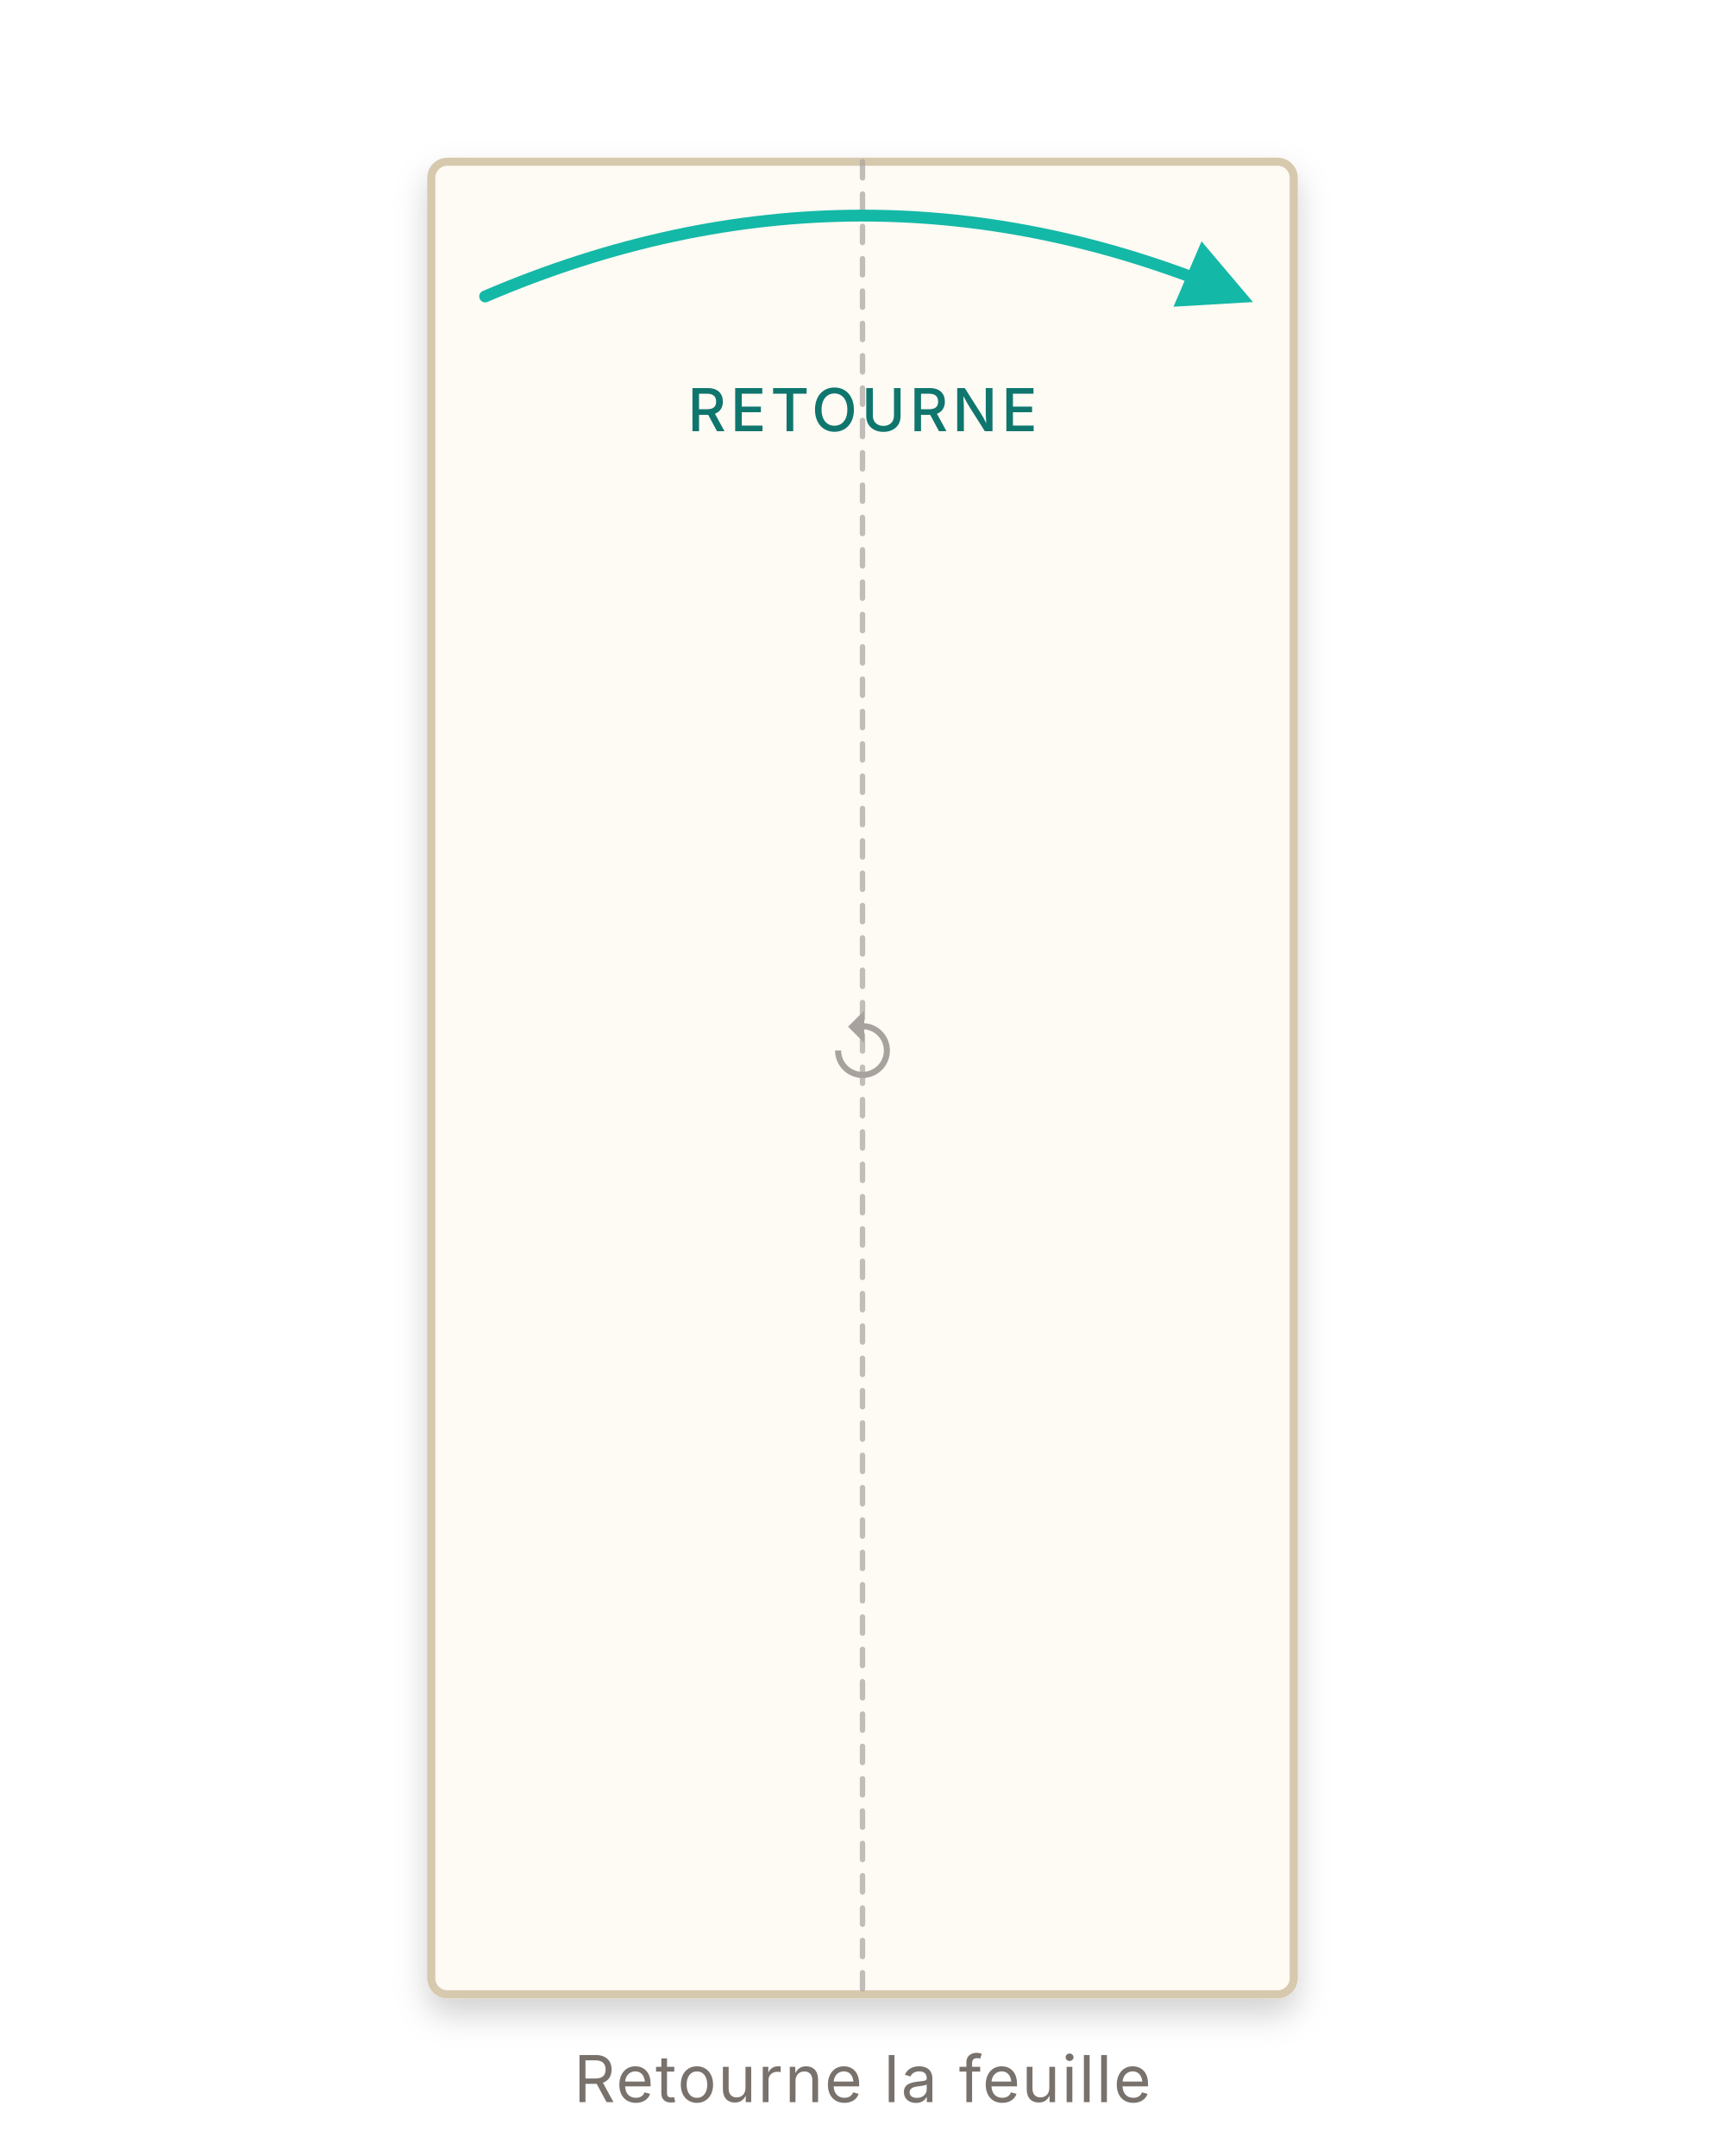
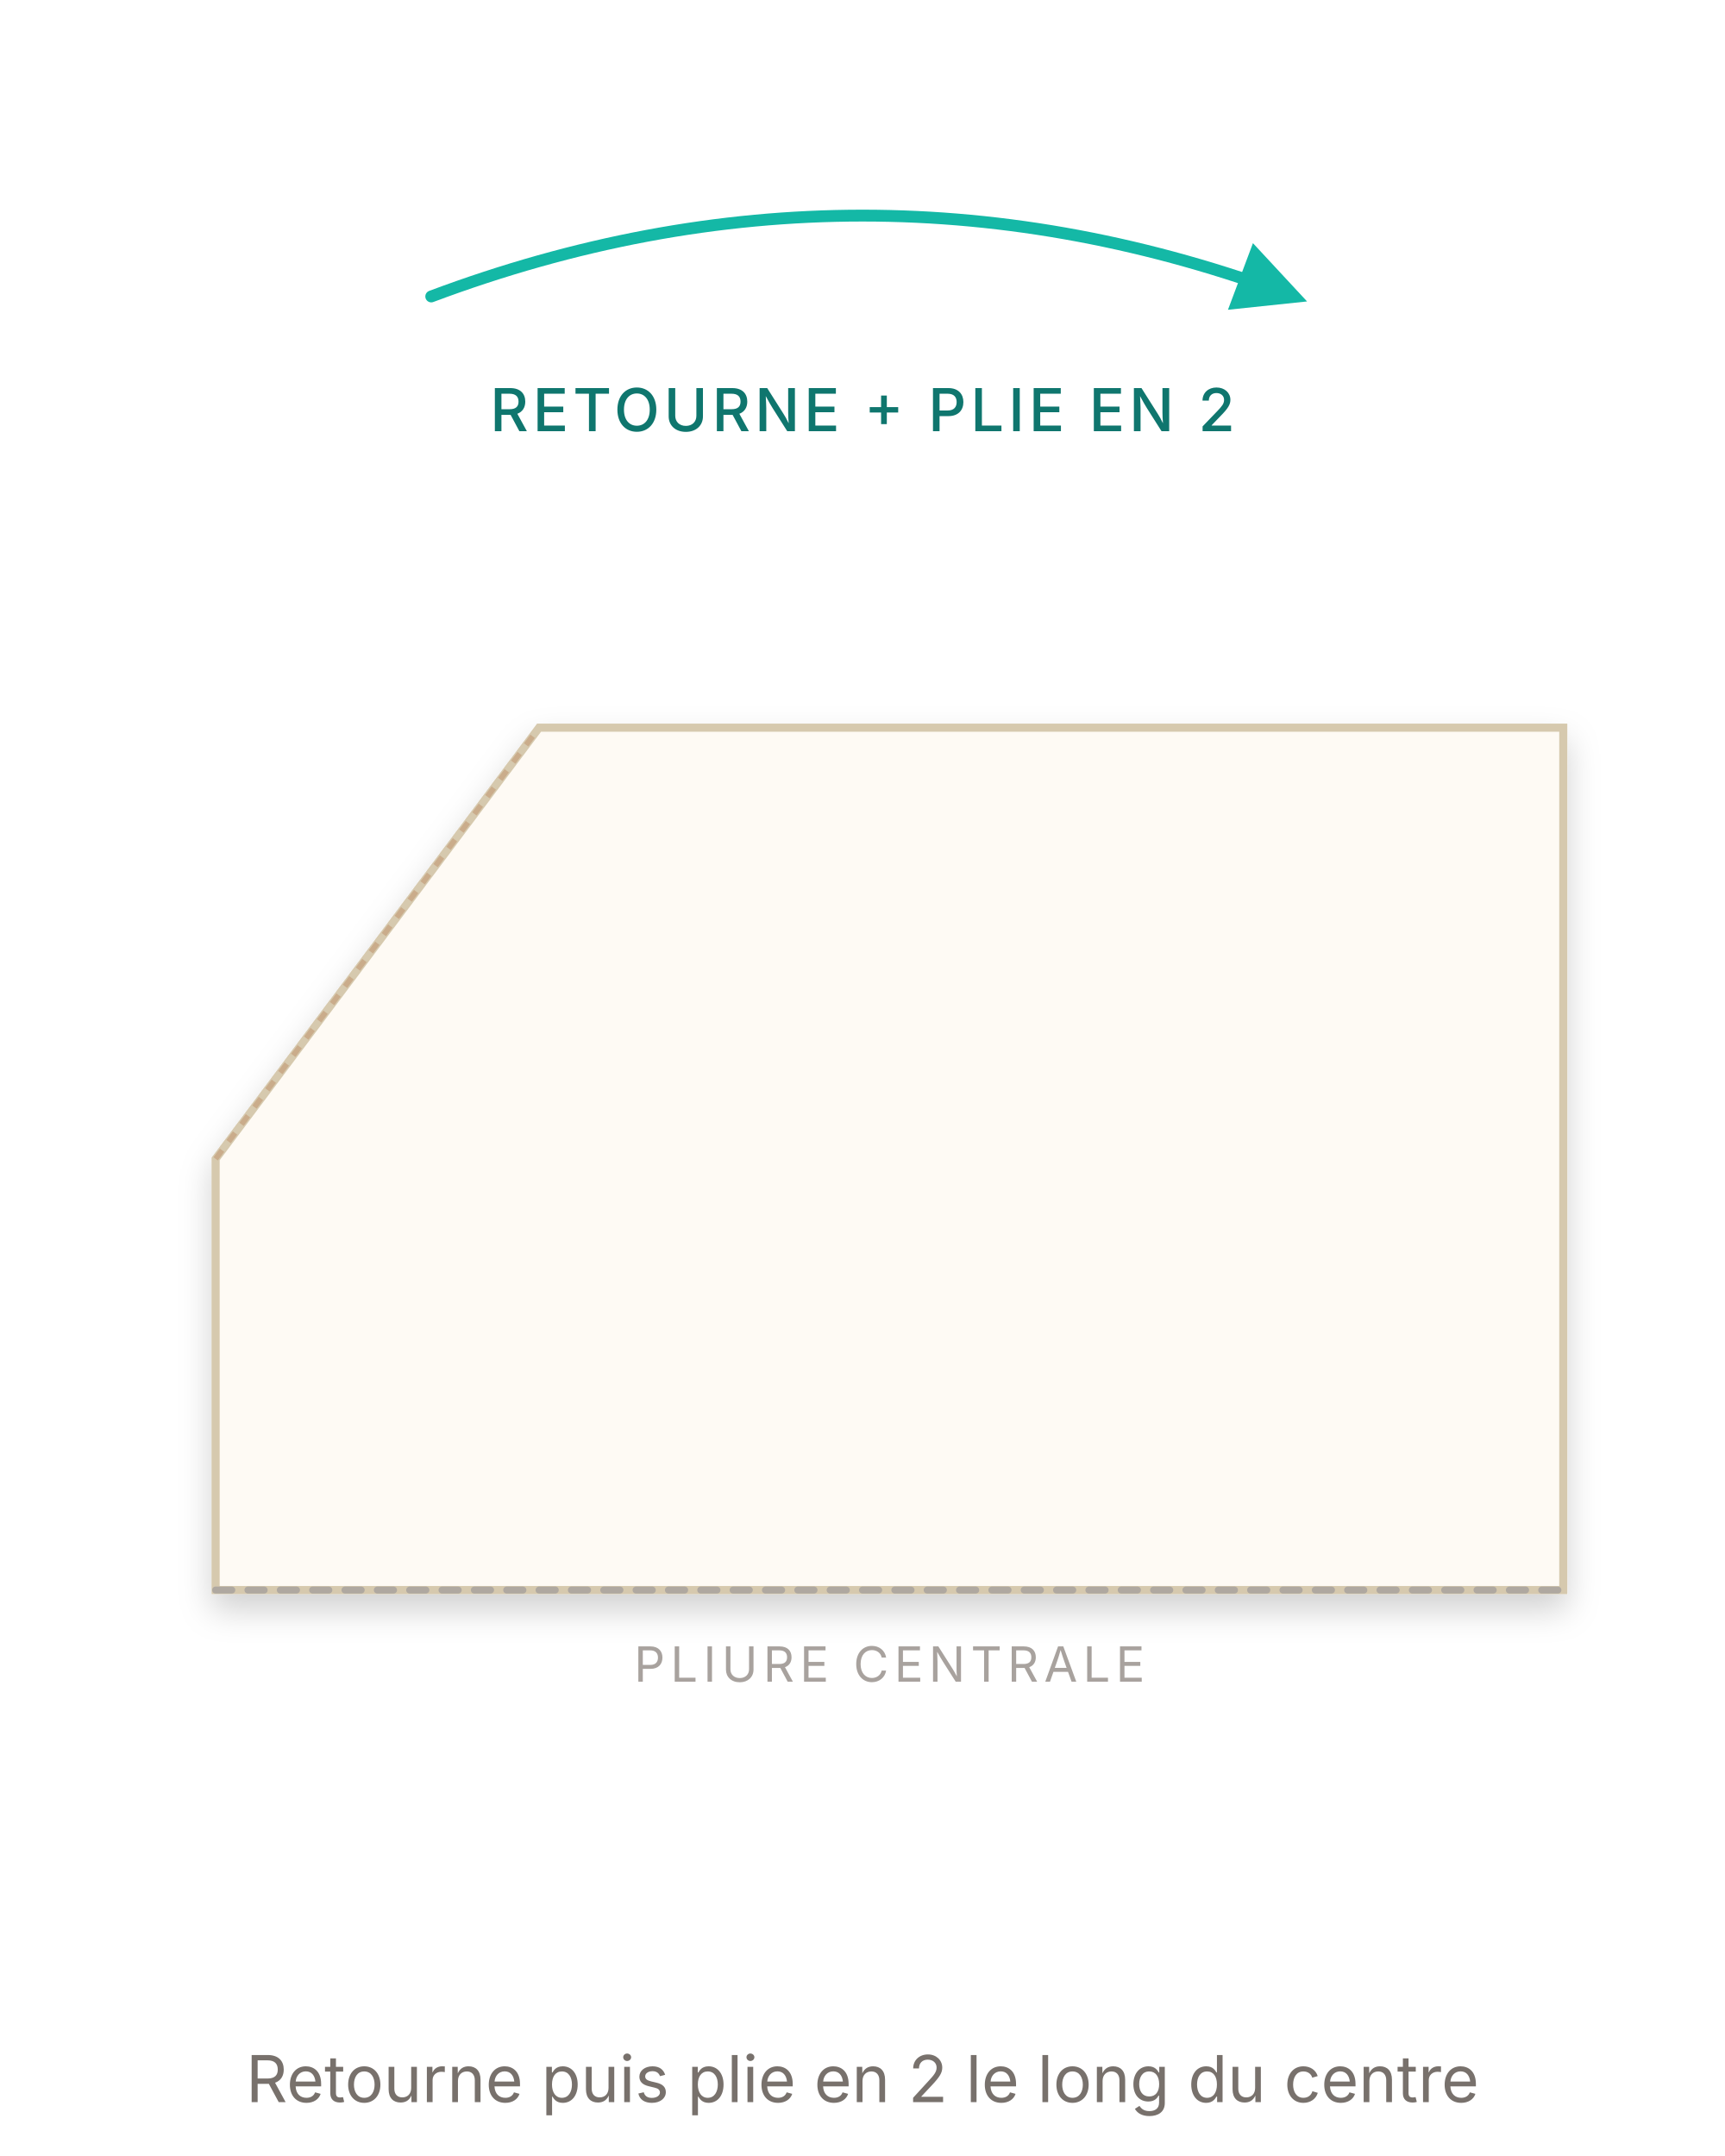
- <svg xmlns="http://www.w3.org/2000/svg" viewBox="0 0 320 400" fill="none" font-family="system-ui, -apple-system, sans-serif">
+ <svg xmlns="http://www.w3.org/2000/svg" viewBox="0 0 320 400" fill="none" font-family="system-ui,-apple-system,sans-serif">
  <defs>
    <filter id="ps" x="-10%" y="-10%" width="120%" height="120%">
      <feGaussianBlur in="SourceAlpha" stdDeviation="3" />
      <feOffset dx="0" dy="3" />
      <feComponentTransfer>
        <feFuncA type="linear" slope="0.18" />
      </feComponentTransfer>
      <feMerge>
        <feMergeNode />
        <feMergeNode in="SourceGraphic" />
      </feMerge>
    </filter>
    <marker id="arr" viewBox="0 0 10 10" refX="8" refY="5" markerWidth="6" markerHeight="6" orient="auto-start-reverse">
      <path d="M 0 0 L 10 5 L 0 10 z" fill="#6366f1" />
    </marker>
    <marker id="arrT" viewBox="0 0 10 10" refX="8" refY="5" markerWidth="6" markerHeight="6" orient="auto-start-reverse">
      <path d="M 0 0 L 10 5 L 0 10 z" fill="#14b8a6" />
    </marker>
    <linearGradient id="foldTri" x1="0" y1="0" x2="1" y2="1">
      <stop offset="0" stop-color="#fff7ed" />
      <stop offset="1" stop-color="#fed7aa" stop-opacity="0.7" />
    </linearGradient>
  </defs>
-   <rect x="80" y="30" width="160" height="340" rx="3" fill="#fefaf4" stroke="#d6c9ae" stroke-width="1.5" filter="url(#ps)" />
-   <line x1="160" y1="30" x2="160" y2="370" stroke="#a8a29e" stroke-width="1" stroke-dasharray="3 3" stroke-linecap="round" opacity="0.7" />
  <g>
-     <path d="M 90 55 Q 160 25 230 55" stroke="#14b8a6" stroke-width="2.2" stroke-linecap="round" fill="none" marker-end="url(#arrT)" />
-     <text x="160" y="80" text-anchor="middle" font-size="11" font-weight="500" fill="#0f766e" letter-spacing="0.8">RETOURNE</text>
+     <path d="M 80 55 Q 160 25 240 55" stroke="#14b8a6" stroke-width="2.2" stroke-linecap="round" fill="none" marker-end="url(#arrT)" />
+     <text x="160" y="80" text-anchor="middle" font-size="11" font-weight="500" fill="#0f766e" letter-spacing="0.8">RETOURNE + PLIE EN 2</text>
  </g>
-   <text x="160" y="200" text-anchor="middle" font-size="14" fill="#a8a29e" letter-spacing="1">↺</text>
-   <text x="160" y="390" text-anchor="middle" font-size="12" fill="#78716c" letter-spacing="0.3">Retourne la feuille</text>
+   <polygon points="40,215 100,135 290,135 290,295 40,295" fill="#fefaf4" stroke="#d6c9ae" stroke-width="1.5" filter="url(#ps)" />
+   <line x1="40" y1="295" x2="290" y2="295" stroke="#a8a29e" stroke-width="1.3" stroke-dasharray="3 3" stroke-linecap="round" opacity="0.85" />
+   <text x="165" y="312" text-anchor="middle" font-size="9" fill="#a8a29e" letter-spacing="1">PLIURE CENTRALE</text>
+   <line x1="40" y1="215" x2="100" y2="135" stroke="#c4a07c" stroke-width="1" stroke-dasharray="2 2" opacity="0.7" />
+   <text x="160" y="390" text-anchor="middle" font-size="12" fill="#78716c">Retourne puis plie en 2 le long du centre</text>
</svg>
